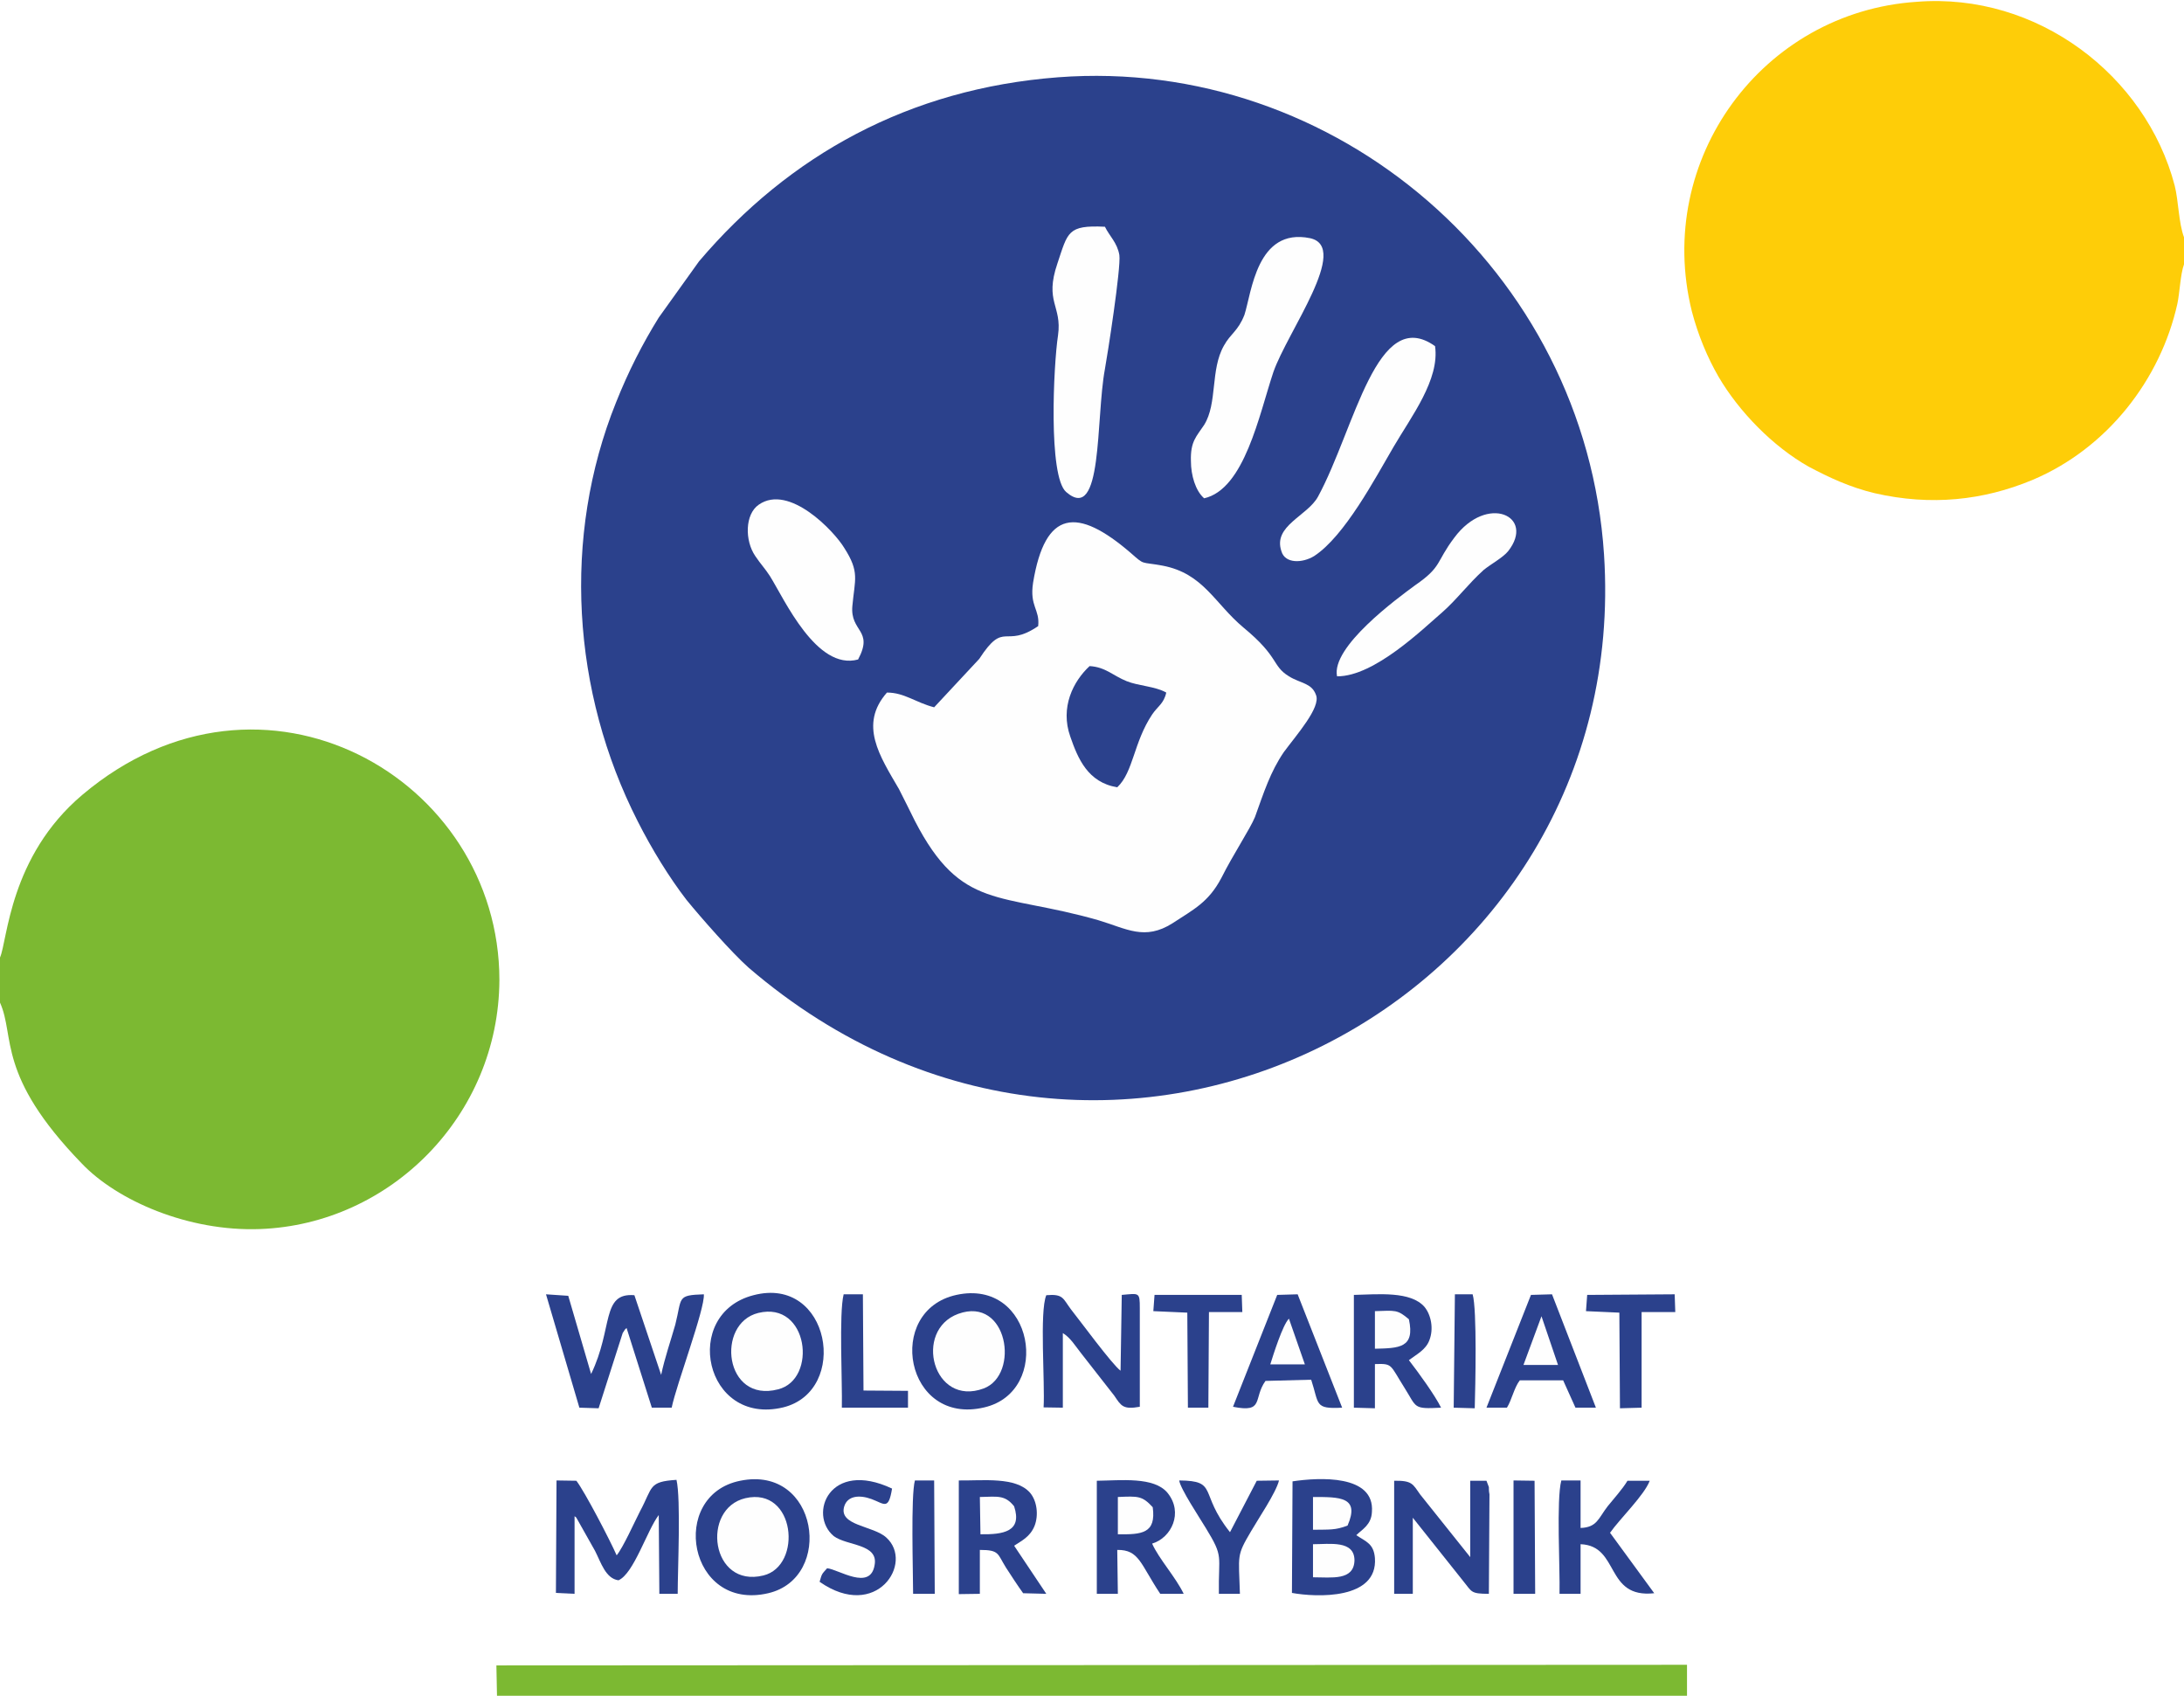
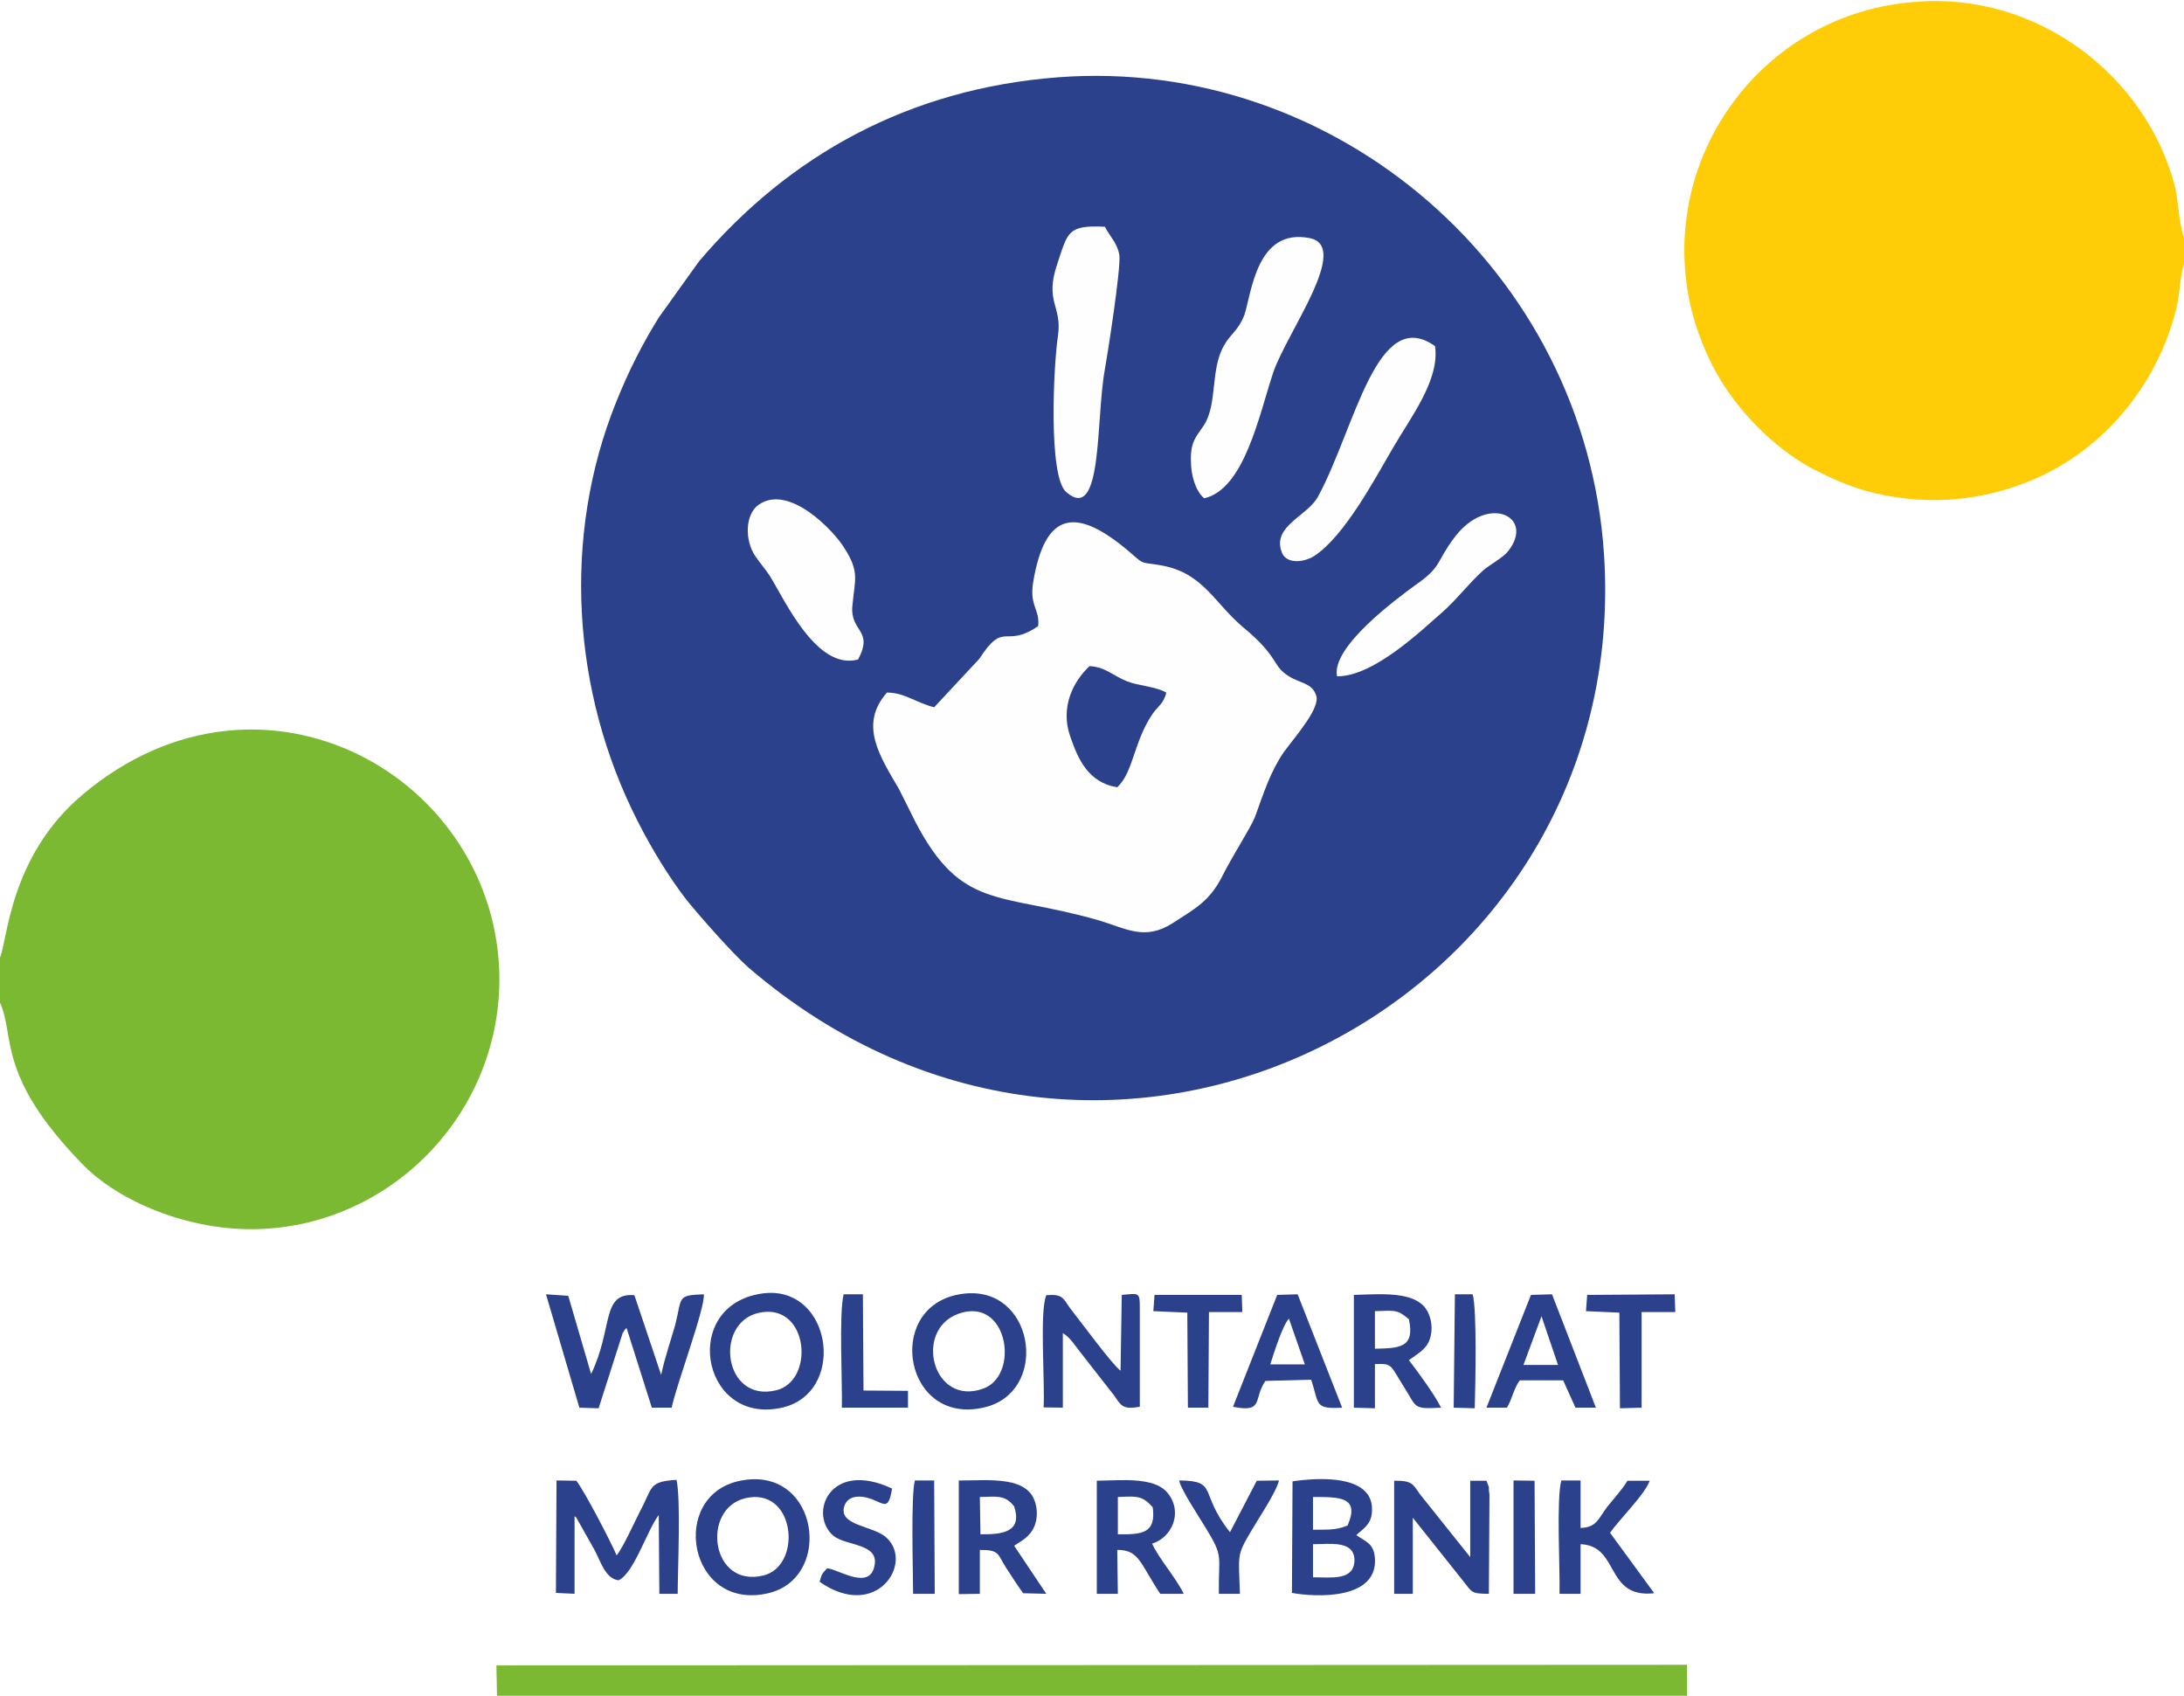
<svg xmlns="http://www.w3.org/2000/svg" xml:space="preserve" width="274.545" height="213.128" version="1.1" style="clip-rule:evenodd;fill-rule:evenodd;image-rendering:optimizeQuality;shape-rendering:geometricPrecision;text-rendering:geometricPrecision" viewBox="0 0 7264.003 5639.012" id="svg106">
  <defs id="defs7">
    <style type="text/css" id="style2">
   
    .fil0 {fill:#FEFEFE}
    .fil3 {fill:#FECC07}
    .fil2 {fill:#7CB932}
    .fil1 {fill:#2B418C}
   
  </style>
    <clipPath id="id0" style="clip-rule:nonzero">
      <path d="m 9211,20438 h 7264 V 14799 H 9211 Z" id="path4" />
    </clipPath>
  </defs>
  <g id="Warstwa_x0020_1" transform="translate(-9211,-14799)">
    <g id="_522399560">
      <path class="fil1" d="m 12730,15056 c -496,38 -894,259 -1194,612 l -134,187 c -54,87 -101,179 -142,282 -180,447 -147,963 72,1393 47,93 105,187 162,261 48,59 151,176 206,225 1205,1036 2943,115 2846,-1373 -62,-946 -892,-1657 -1816,-1587 z" id="path16" />
      <path class="fil2" d="m 9211,17983 v 150 c 51,113 -13,241 272,535 117,123 354,227 593,218 434,-16 794,-378 796,-828 0,-672 -788,-1122 -1387,-616 -243,205 -249,486 -274,541 z" id="path18" />
      <path class="fil3" d="m 16475,15678 v -90 c -18,-48 -18,-121 -31,-172 -96,-366 -457,-643 -858,-611 -513,34 -873,524 -748,1029 21,80 52,154 89,218 68,116 181,232 300,299 68,36 136,68 219,88 187,43 362,24 525,-44 249,-105 426,-334 482,-586 8,-38 10,-98 22,-131 z" id="path20" style="fill:#fecc07;fill-opacity:0.992" />
      <path class="fil0" d="m 12664,16881 c -113,77 -111,-22 -196,109 l -150,161 c -62,-16 -99,-49 -157,-49 -94,107 -24,211 40,321 18,35 35,70 53,106 155,300 282,236 610,330 94,28 154,69 247,10 70,-46 119,-69 162,-150 39,-78 95,-162 112,-203 30,-83 51,-150 96,-216 42,-57 124,-149 107,-190 -14,-40 -51,-38 -90,-62 -58,-36 -31,-63 -151,-162 -96,-80 -133,-180 -269,-206 -76,-14 -58,0 -107,-43 -177,-152 -284,-144 -324,100 -12,79 23,88 17,144 z" id="path22" />
      <polygon class="fil2" points="14822,20335 10862,20337 10864,20438 14822,20438 " id="polygon24" />
      <path class="fil0" d="m 13216,16456 c 134,-30 183,-278 230,-419 46,-134 258,-417 122,-446 -177,-36 -194,181 -218,255 -21,54 -46,62 -68,102 -46,80 -21,192 -66,264 -25,38 -46,54 -44,120 0,47 15,99 44,124 z" id="path26" />
      <path class="fil0" d="m 16475,15588 v -789 h -889 v 6 c 401,-32 762,245 858,611 13,51 13,124 31,172 z" id="path28" style="fill:#fefefe;fill-opacity:0" />
      <path class="fil0" d="m 12886,15553 c -125,-6 -123,18 -158,122 -44,129 16,140 2,239 -15,98 -33,469 27,521 123,107 98,-243 129,-409 8,-43 54,-337 48,-379 -7,-41 -33,-63 -48,-94 z" id="path30" />
      <path class="fil0" d="m 13984,15950 c -194,-138 -266,273 -389,500 -35,65 -151,97 -122,182 12,42 70,40 109,16 101,-66 202,-257 264,-363 59,-101 154,-224 138,-335 z" id="path32" />
      <path class="fil0" d="m 12065,16992 c 53,-99 -27,-91 -19,-178 8,-89 25,-112 -27,-193 -33,-55 -183,-214 -284,-144 -47,32 -47,120 -12,171 18,27 33,42 49,67 48,77 155,315 293,277 z" id="path34" />
-       <path class="fil1" d="m 12392,19105 c -239,52 -171,437 93,374 226,-53 164,-430 -93,-374 z" id="path36" />
-       <path class="fil1" d="m 11717,19106 c -241,62 -163,436 99,373 222,-55 156,-440 -99,-373 z" id="path38" />
-       <path class="fil1" d="m 11673,19723 c -240,48 -173,436 93,374 220,-51 167,-427 -93,-374 z" id="path40" />
+       <path id="path36" style="stroke-width:0.038;fill:#2b418c;fill-opacity:1" d="M 121.961 162.535 C 121.412 162.547 120.834 162.614 120.227 162.746 C 111.193 164.711 113.764 179.264 123.742 176.883 C 131.75 175.005 130.191 162.364 121.961 162.535 z M 122.082 164.793 C 126.926 164.644 127.811 172.924 123.666 174.5 C 117.279 176.881 114.784 167.206 120.453 165.127 C 121.038 164.914 121.581 164.808 122.082 164.793 z " transform="matrix(26.45833,0,0,26.45833,9211,14799)" />
+       <path id="path38" style="stroke-width:0.038;fill:#2b418c;fill-opacity:1" d="M 97.234 162.498 C 96.459 162.46 95.618 162.548 94.715 162.785 C 85.606 165.128 88.555 179.264 98.457 176.883 C 106.061 174.999 104.725 162.871 97.234 162.498 z M 96.439 164.867 C 101.722 164.753 102.23 173.595 97.588 174.729 C 90.974 176.354 89.727 166.337 95.32 165.014 C 95.715 164.922 96.087 164.875 96.439 164.867 z " transform="matrix(26.45833,0,0,26.45833,9211,14799)" />
+       <path id="path40" style="stroke-width:0.038;fill:#2b418c;fill-opacity:1" d="M 94.803 185.912 C 94.25 185.918 93.667 185.978 93.053 186.104 C 83.982 187.918 86.513 202.584 96.566 200.24 C 104.362 198.433 103.089 185.83 94.803 185.912 z M 94.814 188.148 C 100.097 188.035 100.605 196.876 95.963 198.01 C 89.349 199.635 88.102 189.62 93.695 188.297 C 94.09 188.205 94.462 188.156 94.814 188.148 z " transform="matrix(26.45833,0,0,26.45833,9211,14799)" />
      <path class="fil0" d="m 13658,17048 c 124,1 287,-159 350,-213 48,-42 85,-93 138,-141 25,-20 64,-41 81,-62 92,-117 -70,-192 -179,-45 -62,82 -40,96 -130,158 -60,44 -280,205 -260,303 z" id="path42" />
-       <path class="fil1" d="m 13508,20096 c 82,15 286,23 276,-116 -4,-48 -29,-54 -62,-76 19,-19 50,-34 52,-77 10,-126 -177,-115 -264,-102 z" id="path44" />
+       <path id="path44" style="stroke-width:0.038;fill:#2b418c;fill-opacity:1" d="M 165.48 185.904 C 164.361 185.938 163.304 186.057 162.482 186.18 L 162.406 200.201 C 165.505 200.768 173.216 201.07 172.838 195.816 C 172.687 194.002 171.741 193.777 170.494 192.945 C 171.212 192.227 172.383 191.66 172.459 190.035 C 172.742 186.464 168.838 185.803 165.48 185.904 z M 165.053 188.145 C 168.417 188.145 170.986 188.108 169.398 191.736 C 167.849 192.341 167.094 192.226 165.053 192.264 L 165.053 188.145 z M 166.76 194.037 C 168.524 194.009 170.268 194.192 170.268 196.119 C 170.192 198.689 167.396 198.236 165.053 198.236 L 165.053 194.078 C 165.582 194.078 166.172 194.047 166.76 194.037 z " transform="matrix(26.45833,0,0,26.45833,9211,14799)" />
      <path class="fil1" d="m 11410,19371 -89,-265 c -111,-9 -70,109 -144,262 l -76,-260 -74,-5 111,377 64,2 80,-250 c 8,-12 6,-11 13,-17 l 84,265 h 66 c 16,-78 111,-329 107,-377 -91,3 -72,10 -95,101 -16,56 -35,110 -47,167 z" id="path46" />
      <path class="fil1" d="m 12927,17417 c 54,-51 54,-149 116,-242 18,-27 39,-36 47,-73 -37,-21 -93,-22 -132,-38 -45,-18 -70,-47 -123,-50 -54,50 -99,137 -64,235 25,72 58,152 156,168 z" id="path48" />
      <path class="fil1" d="m 11060,20096 62,3 v -258 c 2,2 4,2 6,5 l 62,110 c 20,39 35,92 78,98 51,-22 95,-166 134,-217 l 2,262 h 61 c 0,-80 11,-315 -4,-379 -94,6 -78,24 -121,104 -19,37 -56,120 -78,147 -21,-48 -105,-210 -134,-248 l -66,-1 z" id="path50" />
-       <path class="fil1" d="m 13714,19480 70,2 v -147 c 60,-2 49,1 99,80 41,65 27,70 121,65 -20,-41 -76,-118 -107,-158 25,-19 56,-34 68,-66 15,-38 6,-84 -16,-111 -46,-53 -153,-42 -235,-40 z" id="path52" />
-       <path class="fil1" d="m 12859,20099 h 70 l -2,-146 c 73,-1 77,47 143,146 h 78 c -27,-56 -83,-117 -105,-167 64,-19 105,-103 51,-169 -45,-54 -154,-41 -235,-40 z" id="path54" />
-       <path class="fil1" d="m 12400,20100 70,-1 v -146 c 66,0 58,13 87,59 20,31 39,60 57,85 l 77,2 -107,-160 c 24,-16 53,-29 68,-66 14,-36 8,-83 -15,-110 -47,-54 -156,-40 -237,-41 z" id="path56" />
+       <path id="path52" style="stroke-width:0.038;fill:#2b418c;fill-opacity:1" d="M 173.906 162.664 C 172.65 162.643 171.354 162.718 170.191 162.746 L 170.191 176.92 L 172.838 176.996 L 172.838 171.439 C 175.106 171.364 174.69 171.477 176.58 174.463 C 178.13 176.92 177.6 177.109 181.152 176.92 C 180.396 175.37 178.281 172.459 177.109 170.947 C 178.054 170.229 179.226 169.663 179.68 168.453 C 180.247 167.017 179.906 165.278 179.074 164.258 C 177.988 163.006 176 162.7 173.906 162.664 z M 174.383 164.74 C 175.6 164.724 176.004 164.873 177.109 165.809 C 177.903 169.437 175.862 169.436 172.838 169.512 L 172.838 164.787 C 173.48 164.768 173.977 164.746 174.383 164.74 z " transform="matrix(26.45833,0,0,26.45833,9211,14799)" />
+       <path id="path54" style="stroke-width:0.038;fill:#2b418c;fill-opacity:1" d="M 141.584 186.027 C 140.322 186.012 139.025 186.089 137.877 186.104 L 137.877 200.314 L 140.523 200.314 L 140.447 194.797 C 143.206 194.759 143.357 196.573 145.852 200.314 L 148.801 200.314 C 147.78 198.198 145.664 195.894 144.832 194.004 C 147.251 193.286 148.801 190.11 146.76 187.615 C 145.697 186.34 143.688 186.054 141.584 186.027 z M 142.105 188.096 C 143.39 188.105 143.914 188.353 144.906 189.43 C 145.36 192.756 143.509 192.87 140.523 192.832 L 140.523 188.145 C 141.166 188.116 141.677 188.093 142.105 188.096 z " transform="matrix(26.45833,0,0,26.45833,9211,14799)" />
+       <path id="path56" style="stroke-width:0.038;fill:#2b418c;fill-opacity:1" d="M 124.24 186.035 C 122.974 186.015 121.677 186.081 120.529 186.066 L 120.529 200.354 L 123.174 200.314 L 123.174 194.797 C 125.668 194.797 125.367 195.289 126.463 197.027 C 127.219 198.199 127.937 199.295 128.617 200.24 L 131.527 200.314 L 127.484 194.268 C 128.391 193.663 129.486 193.172 130.053 191.773 C 130.582 190.413 130.356 188.636 129.486 187.615 C 128.376 186.34 126.351 186.069 124.24 186.035 z M 124.607 188.105 C 125.853 188.084 126.606 188.211 127.484 189.316 C 128.543 192.529 126.085 192.87 123.25 192.832 L 123.174 188.145 C 123.722 188.135 124.192 188.113 124.607 188.105 z " transform="matrix(26.45833,0,0,26.45833,9211,14799)" />
      <path class="fil1" d="m 13848,20099 h 62 v -253 l 168,211 c 29,35 23,42 85,42 l 2,-331 c -2,-10 -2,-15 -2,-24 l -8,-21 h -54 v 254 l -167,-209 c -24,-34 -26,-46 -86,-45 z" id="path58" />
      <path class="fil1" d="m 12938,19357 c -27,-19 -140,-173 -165,-204 -27,-36 -25,-52 -82,-47 -23,54 -4,291 -9,373 l 64,1 v -248 c 25,15 41,42 60,66 l 111,142 c 23,34 29,47 85,37 v -328 c 0,-54 -2,-49 -60,-44 z" id="path60" />
-       <path class="fil1" d="m 14155,19480 h 68 c 16,-25 24,-67 43,-91 h 144 l 41,91 h 68 l -146,-377 -70,2 z" id="path62" />
-       <path class="fil1" d="m 13312,19477 c 105,21 66,-27 108,-86 l 152,-4 c 27,82 10,98 103,93 l -148,-377 -68,2 z" id="path64" />
+       <path id="path62" style="stroke-width:0.038;fill:#2b418c;fill-opacity:1" d="M 195.1 162.67 L 192.453 162.746 L 186.859 176.92 L 189.43 176.92 C 190.034 175.975 190.337 174.388 191.055 173.48 L 196.498 173.48 L 198.047 176.92 L 200.617 176.92 L 195.1 162.67 z M 193.777 165.43 L 195.855 171.553 L 191.508 171.553 L 193.777 165.43 z " transform="matrix(26.45833,0,0,26.45833,9211,14799)" />
+       <path id="path64" style="stroke-width:0.038;fill:#2b418c;fill-opacity:1" d="M 163.125 162.67 L 160.555 162.746 L 154.998 176.807 C 158.967 177.6 157.493 175.787 159.08 173.557 L 164.826 173.404 C 165.847 176.504 165.204 177.109 168.719 176.92 L 163.125 162.67 z M 162.029 165.732 L 164.031 171.477 L 159.686 171.477 C 160.064 170.267 161.236 166.526 162.029 165.732 z " transform="matrix(26.45833,0,0,26.45833,9211,14799)" />
      <path class="fil1" d="m 14398,20099 h 70 v -165 c 131,5 80,181 245,163 l -147,-201 c 33,-47 114,-125 132,-173 h -74 c -16,27 -45,59 -66,85 -31,40 -35,70 -90,72 v -158 h -64 c -17,63 -4,294 -6,377 z" id="path66" />
-       <path class="fil0" d="m 11690,19781 c -148,35 -115,300 60,257 131,-32 107,-296 -60,-257 z" id="path68" />
-       <path class="fil0" d="m 12398,19168 c -150,55 -84,311 85,248 121,-46 80,-308 -85,-248 z" id="path70" />
-       <path class="fil0" d="m 11733,19165 c -142,35 -113,301 66,254 132,-33 101,-295 -66,-254 z" id="path72" />
+       <path class="fil0" d="m 11733,19165 c -142,35 -113,301 66,254 132,-33 101,-295 -66,-254 z" id="path72" style="fill:#fefefe;fill-opacity:0;opacity:1" />
      <path class="fil1" d="m 11962,20014 c -19,21 -17,18 -25,45 189,132 315,-63 222,-147 -43,-40 -160,-39 -140,-104 11,-35 50,-39 91,-24 43,16 56,38 68,-35 -208,-98 -280,86 -194,158 44,33 149,25 136,96 -14,88 -121,14 -158,11 z" id="path74" />
      <path class="fil1" d="m 13265,20099 h 70 c -4,-131 -12,-125 37,-208 23,-40 83,-128 93,-169 l -74,1 -89,171 c -105,-131 -37,-171 -169,-172 4,28 68,124 89,159 60,98 41,87 43,218 z" id="path76" />
      <polygon class="fil1" points="14599,19482 14671,19480 14671,19162 14783,19162 14781,19103 14490,19105 14486,19159 14597,19164 " id="polygon78" />
      <polygon class="fil1" points="13162,19480 13230,19480 13232,19162 13343,19162 13341,19105 13051,19105 13047,19159 13160,19164 " id="polygon80" />
      <path class="fil1" d="m 12011,19480 h 220 v -56 l -148,-1 -2,-320 h -64 c -16,64 -4,292 -6,377 z" id="path82" />
      <path class="fil1" d="m 12248,20099 h 72 l -2,-377 h -64 c -14,51 -6,306 -6,377 z" id="path84" />
      <polygon class="fil1" points="14315,19723 14245,19722 14245,20099 14317,20099 " id="polygon86" />
      <path class="fil1" d="m 14046,19480 70,2 c 2,-71 8,-328 -7,-379 h -59 z" id="path88" />
-       <path class="fil0" d="m 13578,20044 c 62,0 136,12 138,-56 0,-68 -82,-54 -138,-54 z" id="path90" />
-       <path class="fil0" d="m 13784,19284 c 80,-2 134,-2 113,-98 -39,-33 -45,-29 -113,-27 z" id="path92" />
-       <path class="fil0" d="m 12472,19901 c 75,1 140,-8 112,-93 -31,-39 -56,-32 -114,-31 z" id="path94" />
-       <path class="fil0" d="m 12929,19901 c 79,1 128,-2 116,-90 -35,-38 -48,-37 -116,-34 z" id="path96" />
-       <path class="fil0" d="m 13578,19886 c 54,-1 74,2 115,-14 42,-96 -26,-95 -115,-95 z" id="path98" />
-       <path class="fil0" d="m 13436,19336 h 115 l -53,-152 c -21,21 -52,120 -62,152 z" id="path100" />
-       <polygon class="fil0" points="14278,19338 14393,19338 14338,19176 " id="polygon102" />
    </g>
  </g>
</svg>
